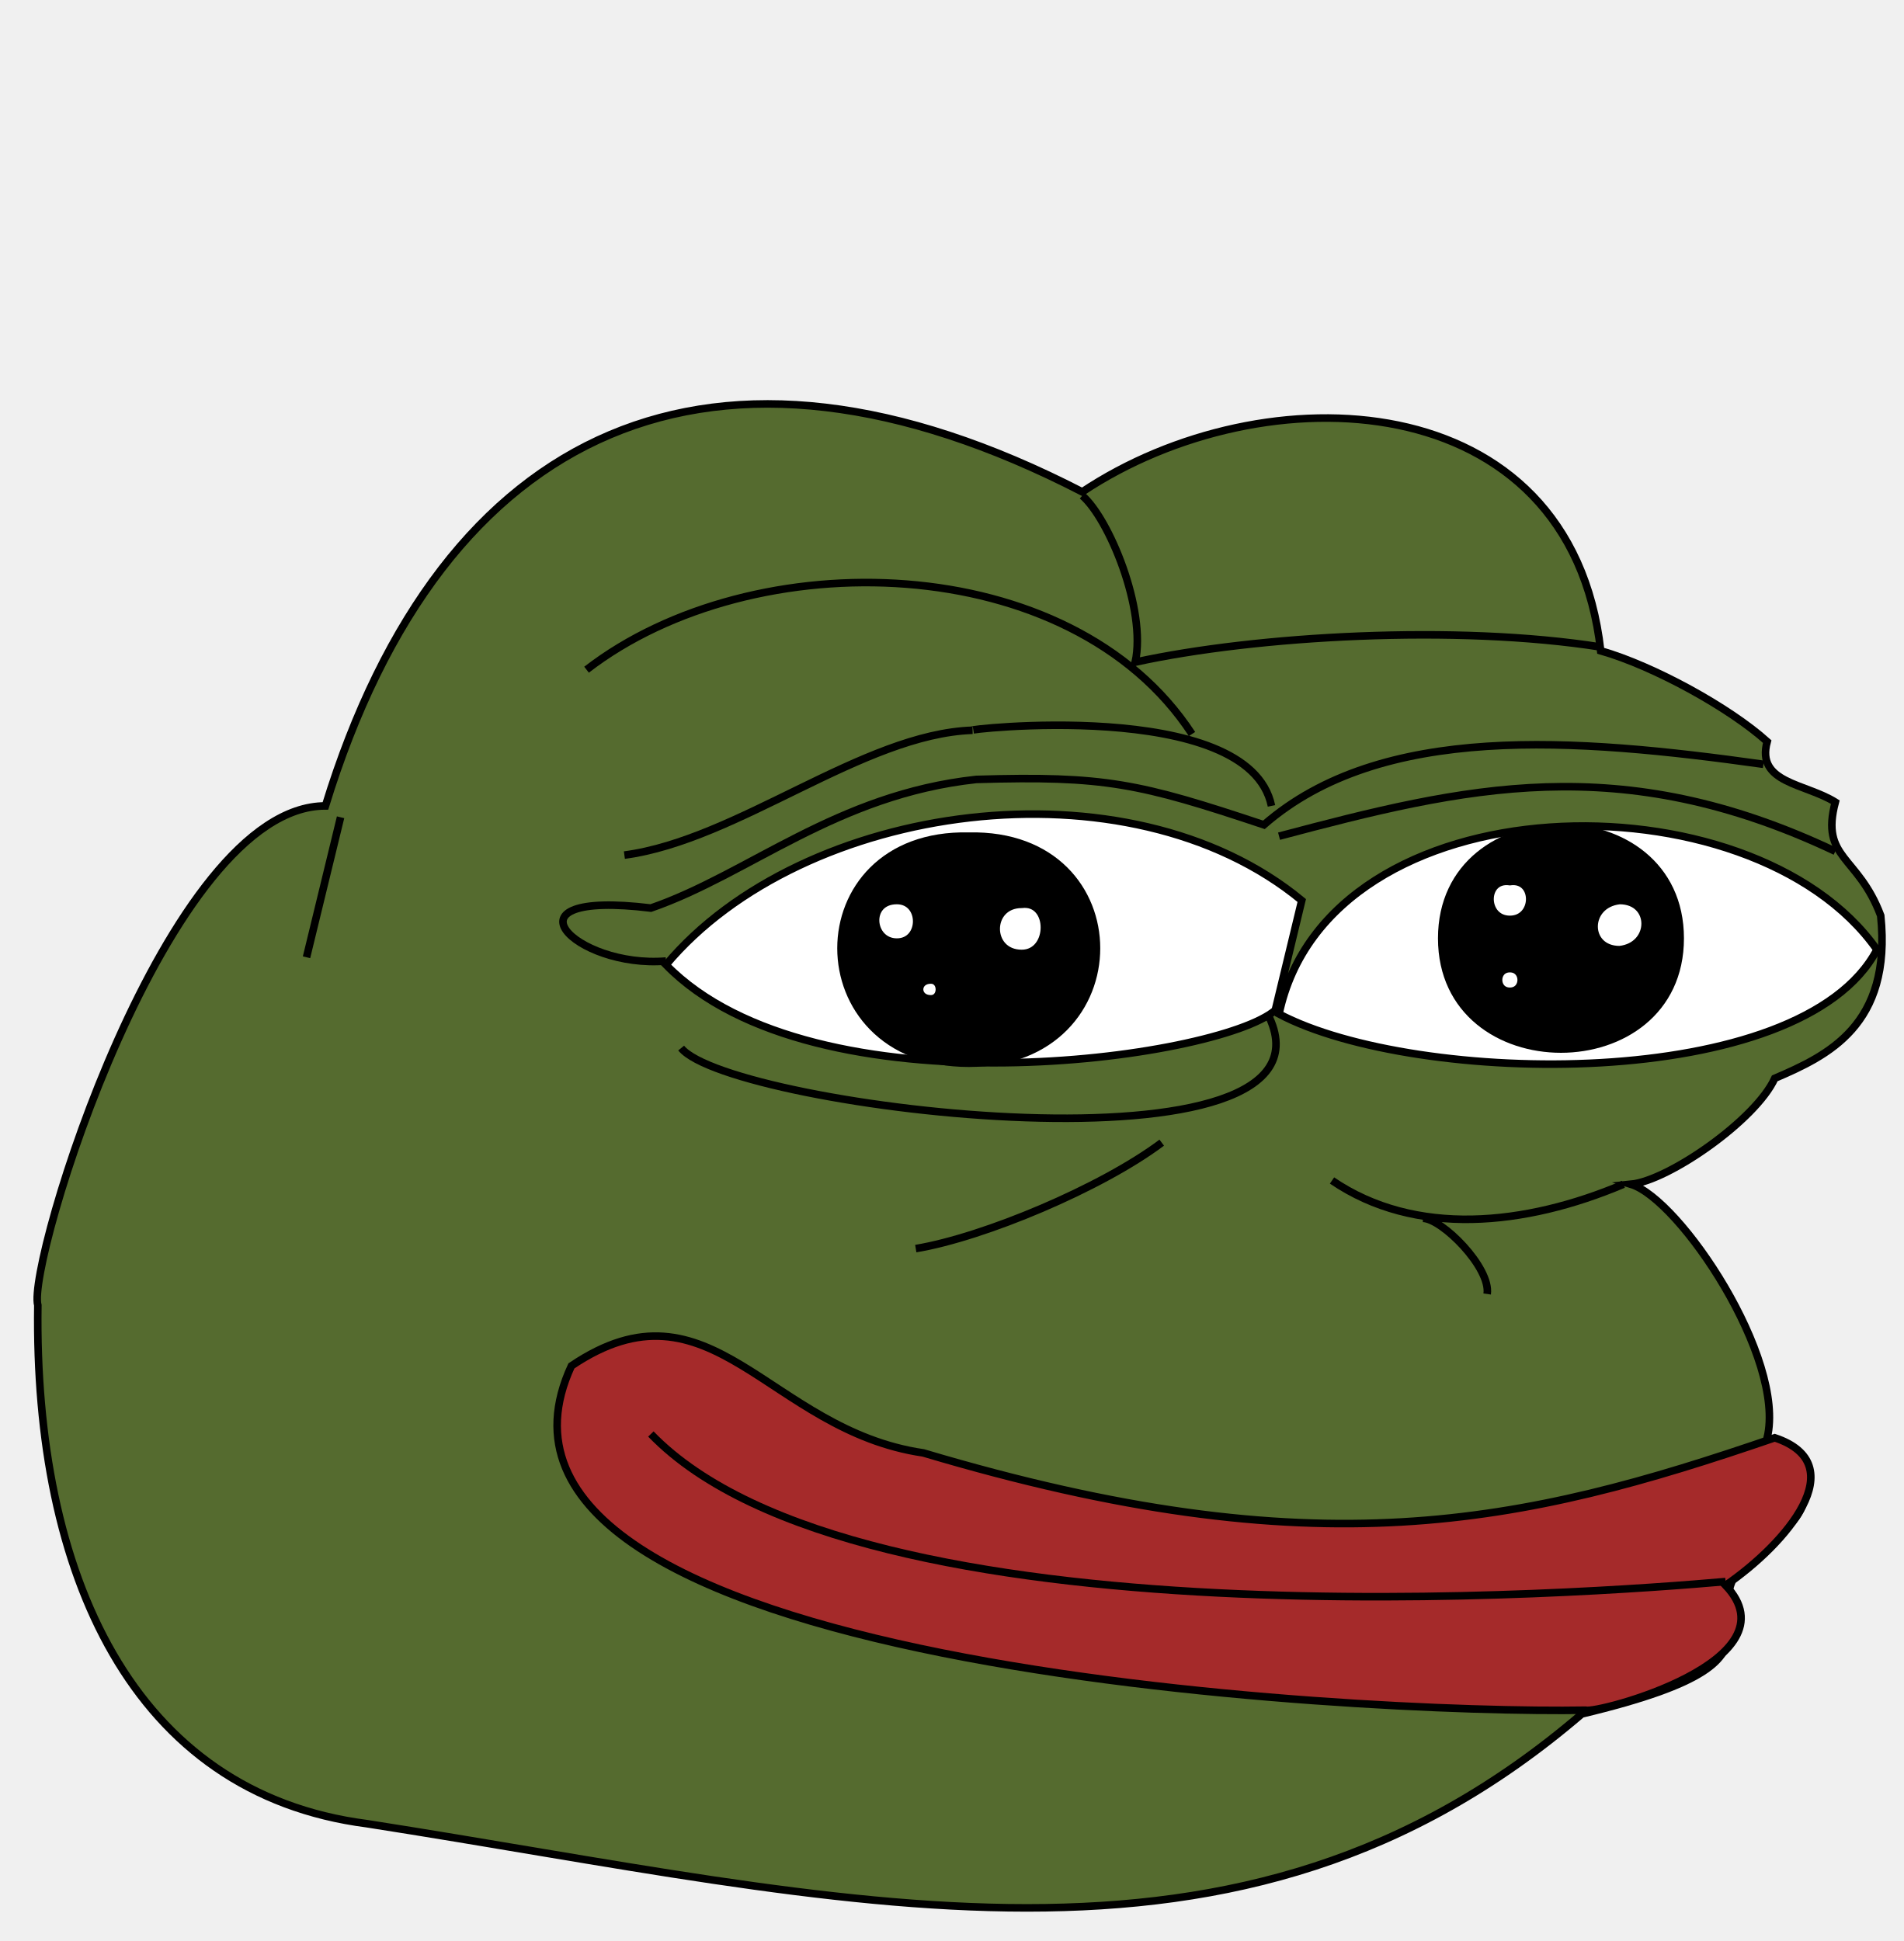
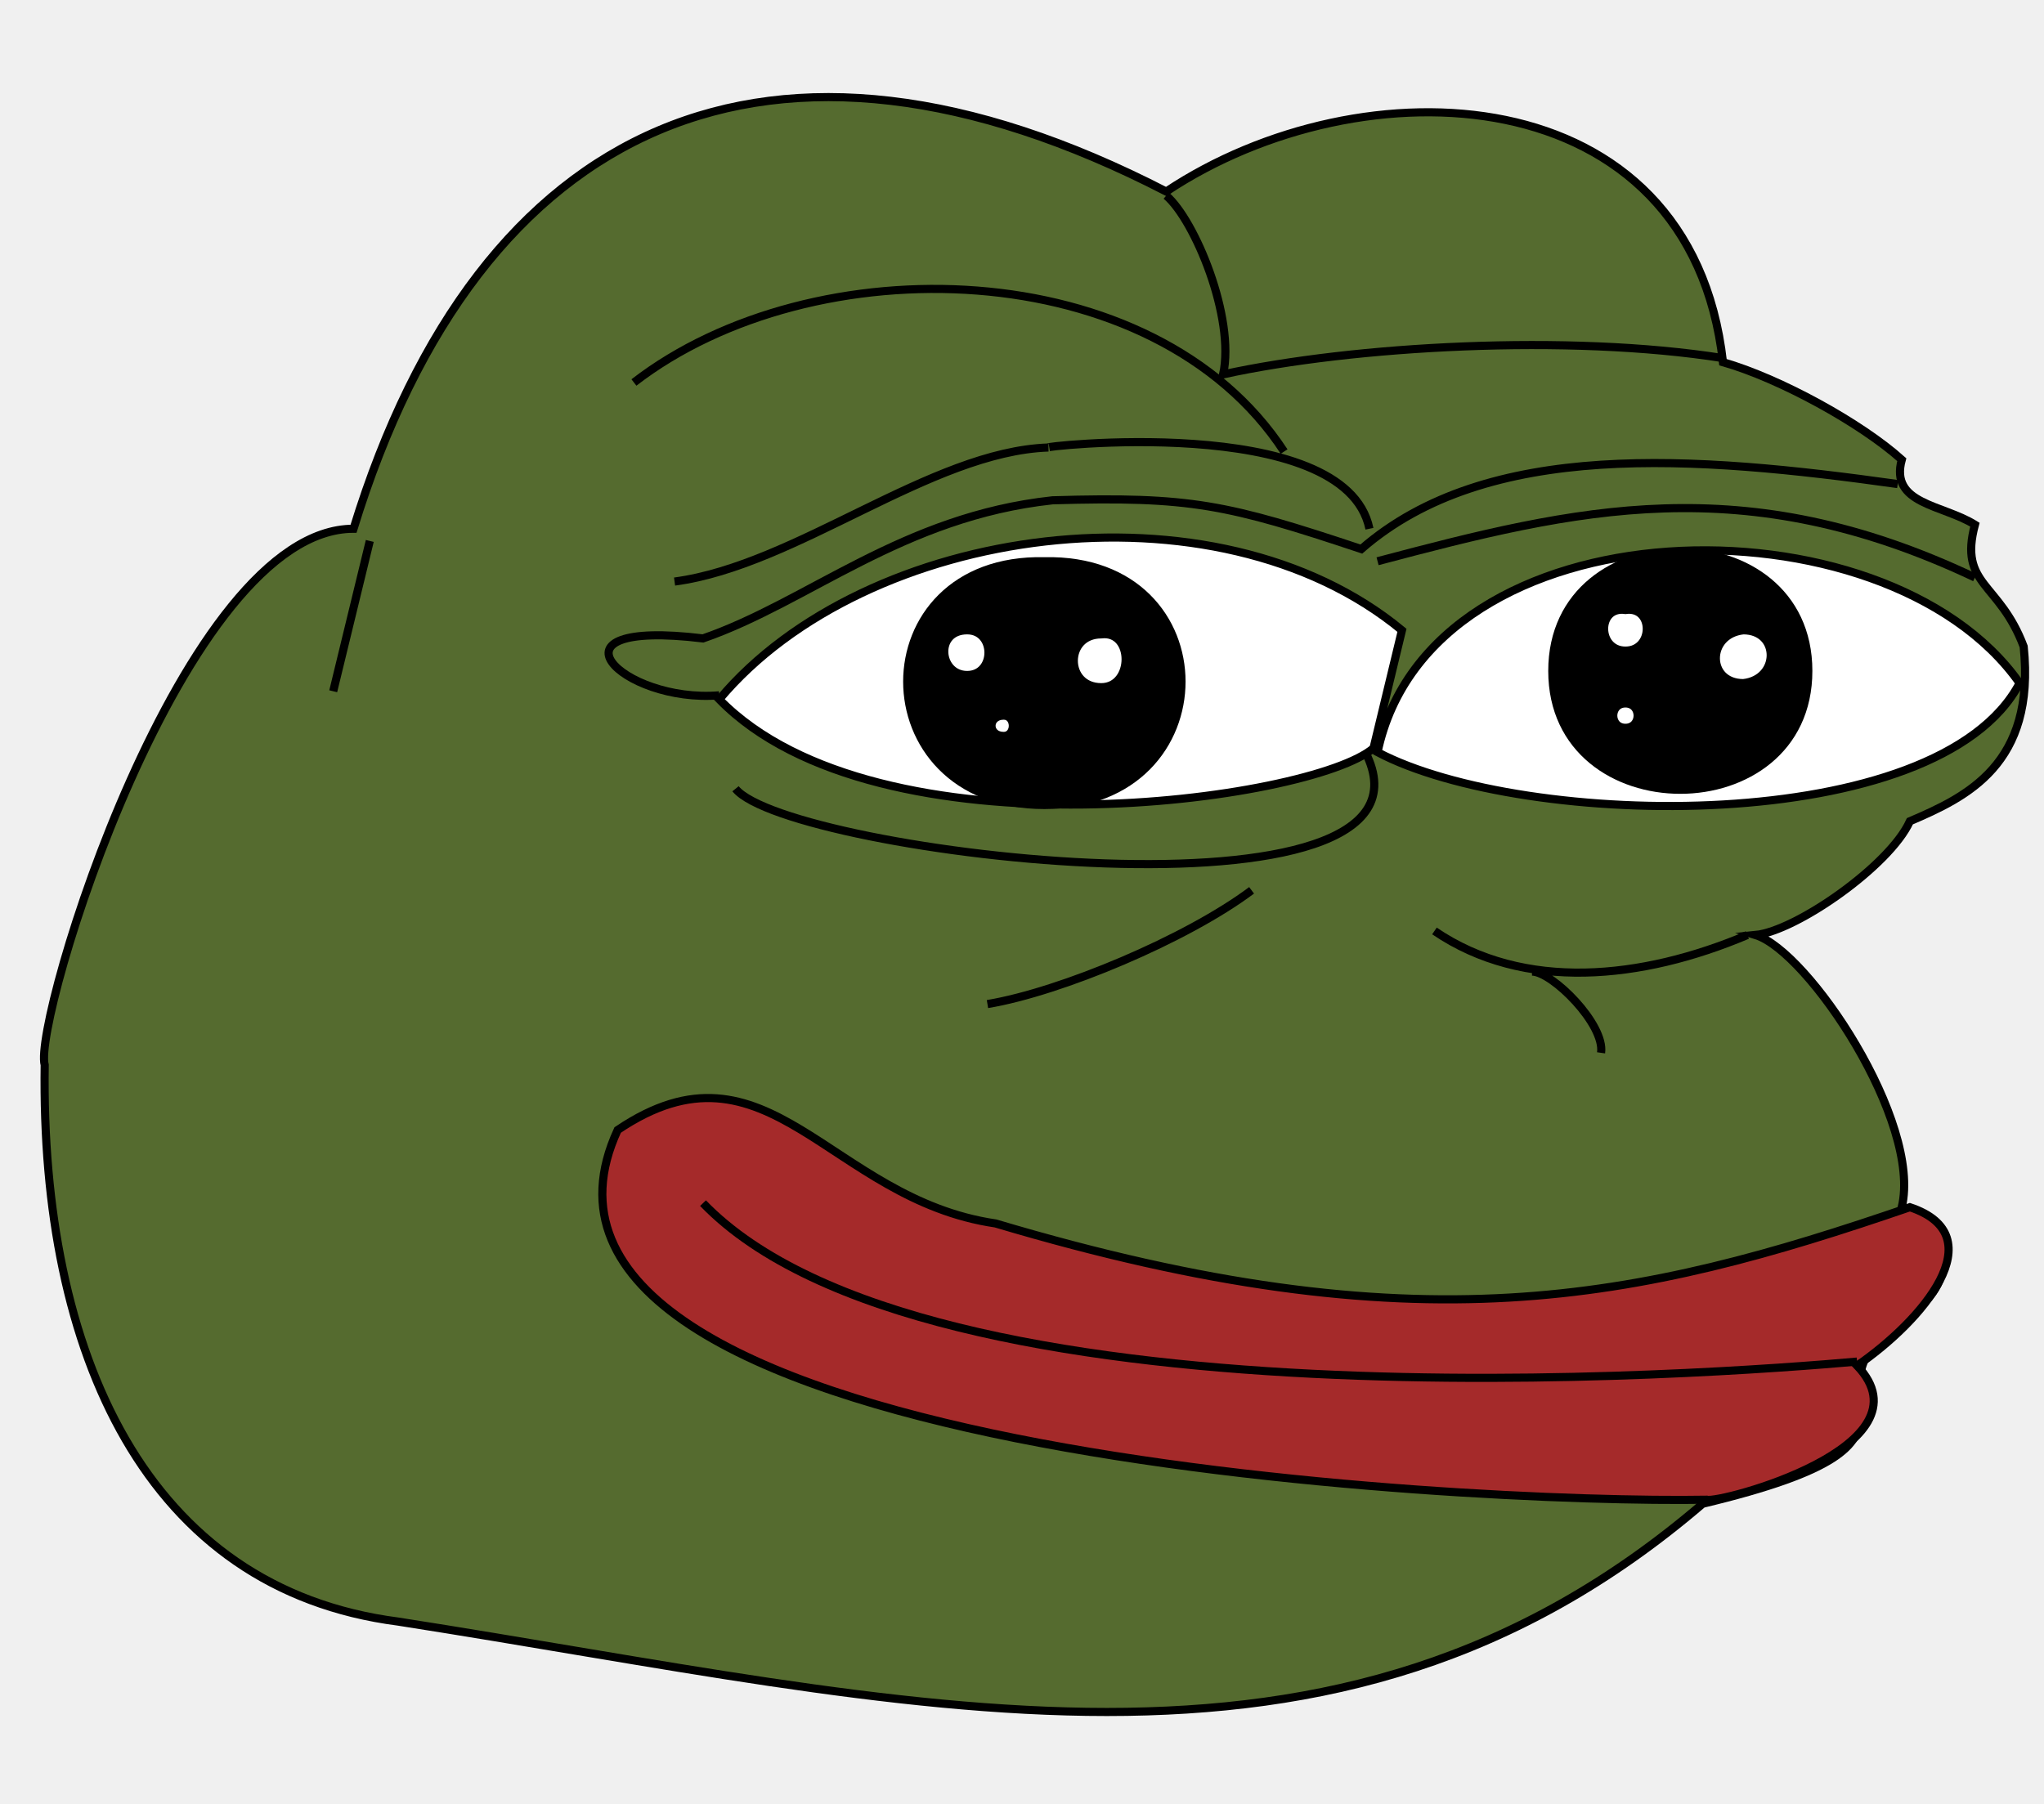
- <svg xmlns="http://www.w3.org/2000/svg" id="svg86" width="503" height="513" version="1.1" viewBox="0 120 503 313">
+ <svg xmlns="http://www.w3.org/2000/svg" id="svg86" width="503" height="444" version="1.1" viewBox="-1 222 503 205.703" xmlnsSvg="http://www.w3.org/2000/svg">
+   <defs id="defs1119" />
  <style id="style47">
        .H {
            fill: none
        }

        .I {
            stroke: #000
        }

        .J {
            stroke-width: 2
        }

        .K {
            stroke-miterlimit: 10
        }
    </style>
  <g id="g55" class="I J K">
-     <path id="path49" fill="#556b2f" d="M497 262c3 29-14 37-28 43-5 11-28 27-38 28 13 4 41 46 36 67 9 3 17 17 1 27-30 20 17 30-50 46-91 78-193 49-321 29-62-8-88-66-87-137-3-11 34-132 76-132 31-101 103-133 200-83 48-32 129-29 137 42 14 4 34 15 44 24-3 11 10 11 18 16-4 15 6 14 12 30z" />
-     <path id="path51" d="M180 297c13 16 178 36 155-9" class="H" />
-     <path id="path53" fill="#fff" d="m344 258-7 29c-15 13-122 28-161-12 36-43 122-55 168-17zm152 13c-20 38-122 36-158 17 13-62 125-64 158-17z" />
+     <path id="path49" fill="#556b2f" d="m 497,262 c 3,29 -14,37 -28,43 -5,11 -28,27 -38,28 13,4 41,46 36,67 9,3 17,17 1,27 -30,20 17,30 -50,46 C 327,551 225,522 97,502 35,494 9,436 10,365 7,354 44,233 86,233 117,132 189,100 286,150 c 48,-32 129,-29 137,42 14,4 34,15 44,24 -3,11 10,11 18,16 -4,15 6,14 12,30 z" />
+     <path id="path51" d="m 180,297 c 13,16 178,36 155,-9" class="H" />
+     <path id="path53" fill="#ffffff" d="m 344,258 -7,29 c -15,13 -122,28 -161,-12 36,-43 122,-55 168,-17 z m 152,13 c -20,38 -122,36 -158,17 13,-62 125,-64 158,-17 z" />
  </g>
  <g id="g67">
    <animate attributeName="fill" dur="6.8" repeatCount="indefinite" values="#000;#245ea4;#000" />
-     <path id="A" d="M256 241c45-1 45 60 0 60s-45-61 0-60z" />
+     <path id="A" d="m 256,241 c 45,-1 45,60 0,60 -45,0 -45,-61 0,-60 z" />
    <use id="use58" class="H I J K" href="#A" />
-     <path id="B" d="M444 268c0 39-63 39-63 0s63-39 63 0z" />
+     <path id="B" d="m 444,268 c 0,39 -63,39 -63,0 0,-39 63,-39 63,0 z" />
    <g id="g65" class="I J K">
      <use id="use61" class="H" href="#B" />
-       <path id="path63" fill="#fff" d="M237 258c7 0 7 11 0 11s-8-11 0-11zm33 1c8-1 8 13 0 13-9 0-9-13 0-13zm-24 20c3 0 3 5 0 5-4 0-4-5 0-5zm182-21c9 0 9 12 0 13-9 0-9-12 0-13zm-29-5c7-1 7 10 0 10s-7-11 0-10zm0 23c4 0 4 6 0 6s-4-6 0-6z" />
+       <path id="path63" fill="#ffffff" d="m 237,258 c 7,0 7,11 0,11 -7,0 -8,-11 0,-11 z m 33,1 c 8,-1 8,13 0,13 -9,0 -9,-13 0,-13 z m -24,20 c 3,0 3,5 0,5 -4,0 -4,-5 0,-5 z m 182,-21 c 9,0 9,12 0,13 -9,0 -9,-12 0,-13 z m -29,-5 c 7,-1 7,10 0,10 -7,0 -7,-11 0,-10 z m 0,23 c 4,0 4,6 0,6 -4,0 -4,-6 0,-6 z" />
    </g>
  </g>
-   <path id="path69" d="M242 350c18-3 49-16 65-28m122 11c-26 11-55 14-77-1m41 30c1-7-12-20-17-20m-38-101c49-13 90-23 147 4" class="H I J K" />
-   <path id="C" fill="brown" d="M419 472c-59 1-305-11-268-91 37-25 52 17 93 23 104 31 158 19 225-4 21 7 3 28-13 39 19 20-34 34-37 33z" />
+   <path id="path69" d="m 242,350 c 18,-3 49,-16 65,-28 m 122,11 c -26,11 -55,14 -77,-1 m 41,30 c 1,-7 -12,-20 -17,-20 M 338,241 c 49,-13 90,-23 147,4" class="H I J K" />
+   <path id="C" fill="#a52a2a" d="m 419,472 c -59,1 -305,-11 -268,-91 37,-25 52,17 93,23 104,31 158,19 225,-4 21,7 3,28 -13,39 19,20 -34,34 -37,33 z" />
  <g id="g80" class="I">
    <g id="g76" class="J K">
      <use id="use72" href="#C" />
-       <path id="path74" d="M170 399c55 57 250 42 284 39M79 273l9-37m86 38c-24 2-45-19-4-14 26-9 49-30 86-34 34-1 43 1 76 12 31-27 82-23 132-16m-130 11c-6-29-83-20-79-20-29 1-62 29-92 33m-10-49c44-34 128-32 160 17m-29-63c7 6 17 30 14 44 32-7 85-10 123-4" class="H" transform="translate(2)" />
+       <path id="path74" d="m 170,399 c 55,57 250,42 284,39 M 79,273 88,236 m 86,38 c -24,2 -45,-19 -4,-14 26,-9 49,-30 86,-34 34,-1 43,1 76,12 31,-27 82,-23 132,-16 m -130,11 c -6,-29 -83,-20 -79,-20 -29,1 -62,29 -92,33 m -10,-49 c 44,-34 128,-32 160,17 m -29,-63 c 7,6 17,30 14,44 32,-7 85,-10 123,-4" class="H" transform="translate(2)" />
    </g>
  </g>
</svg>
